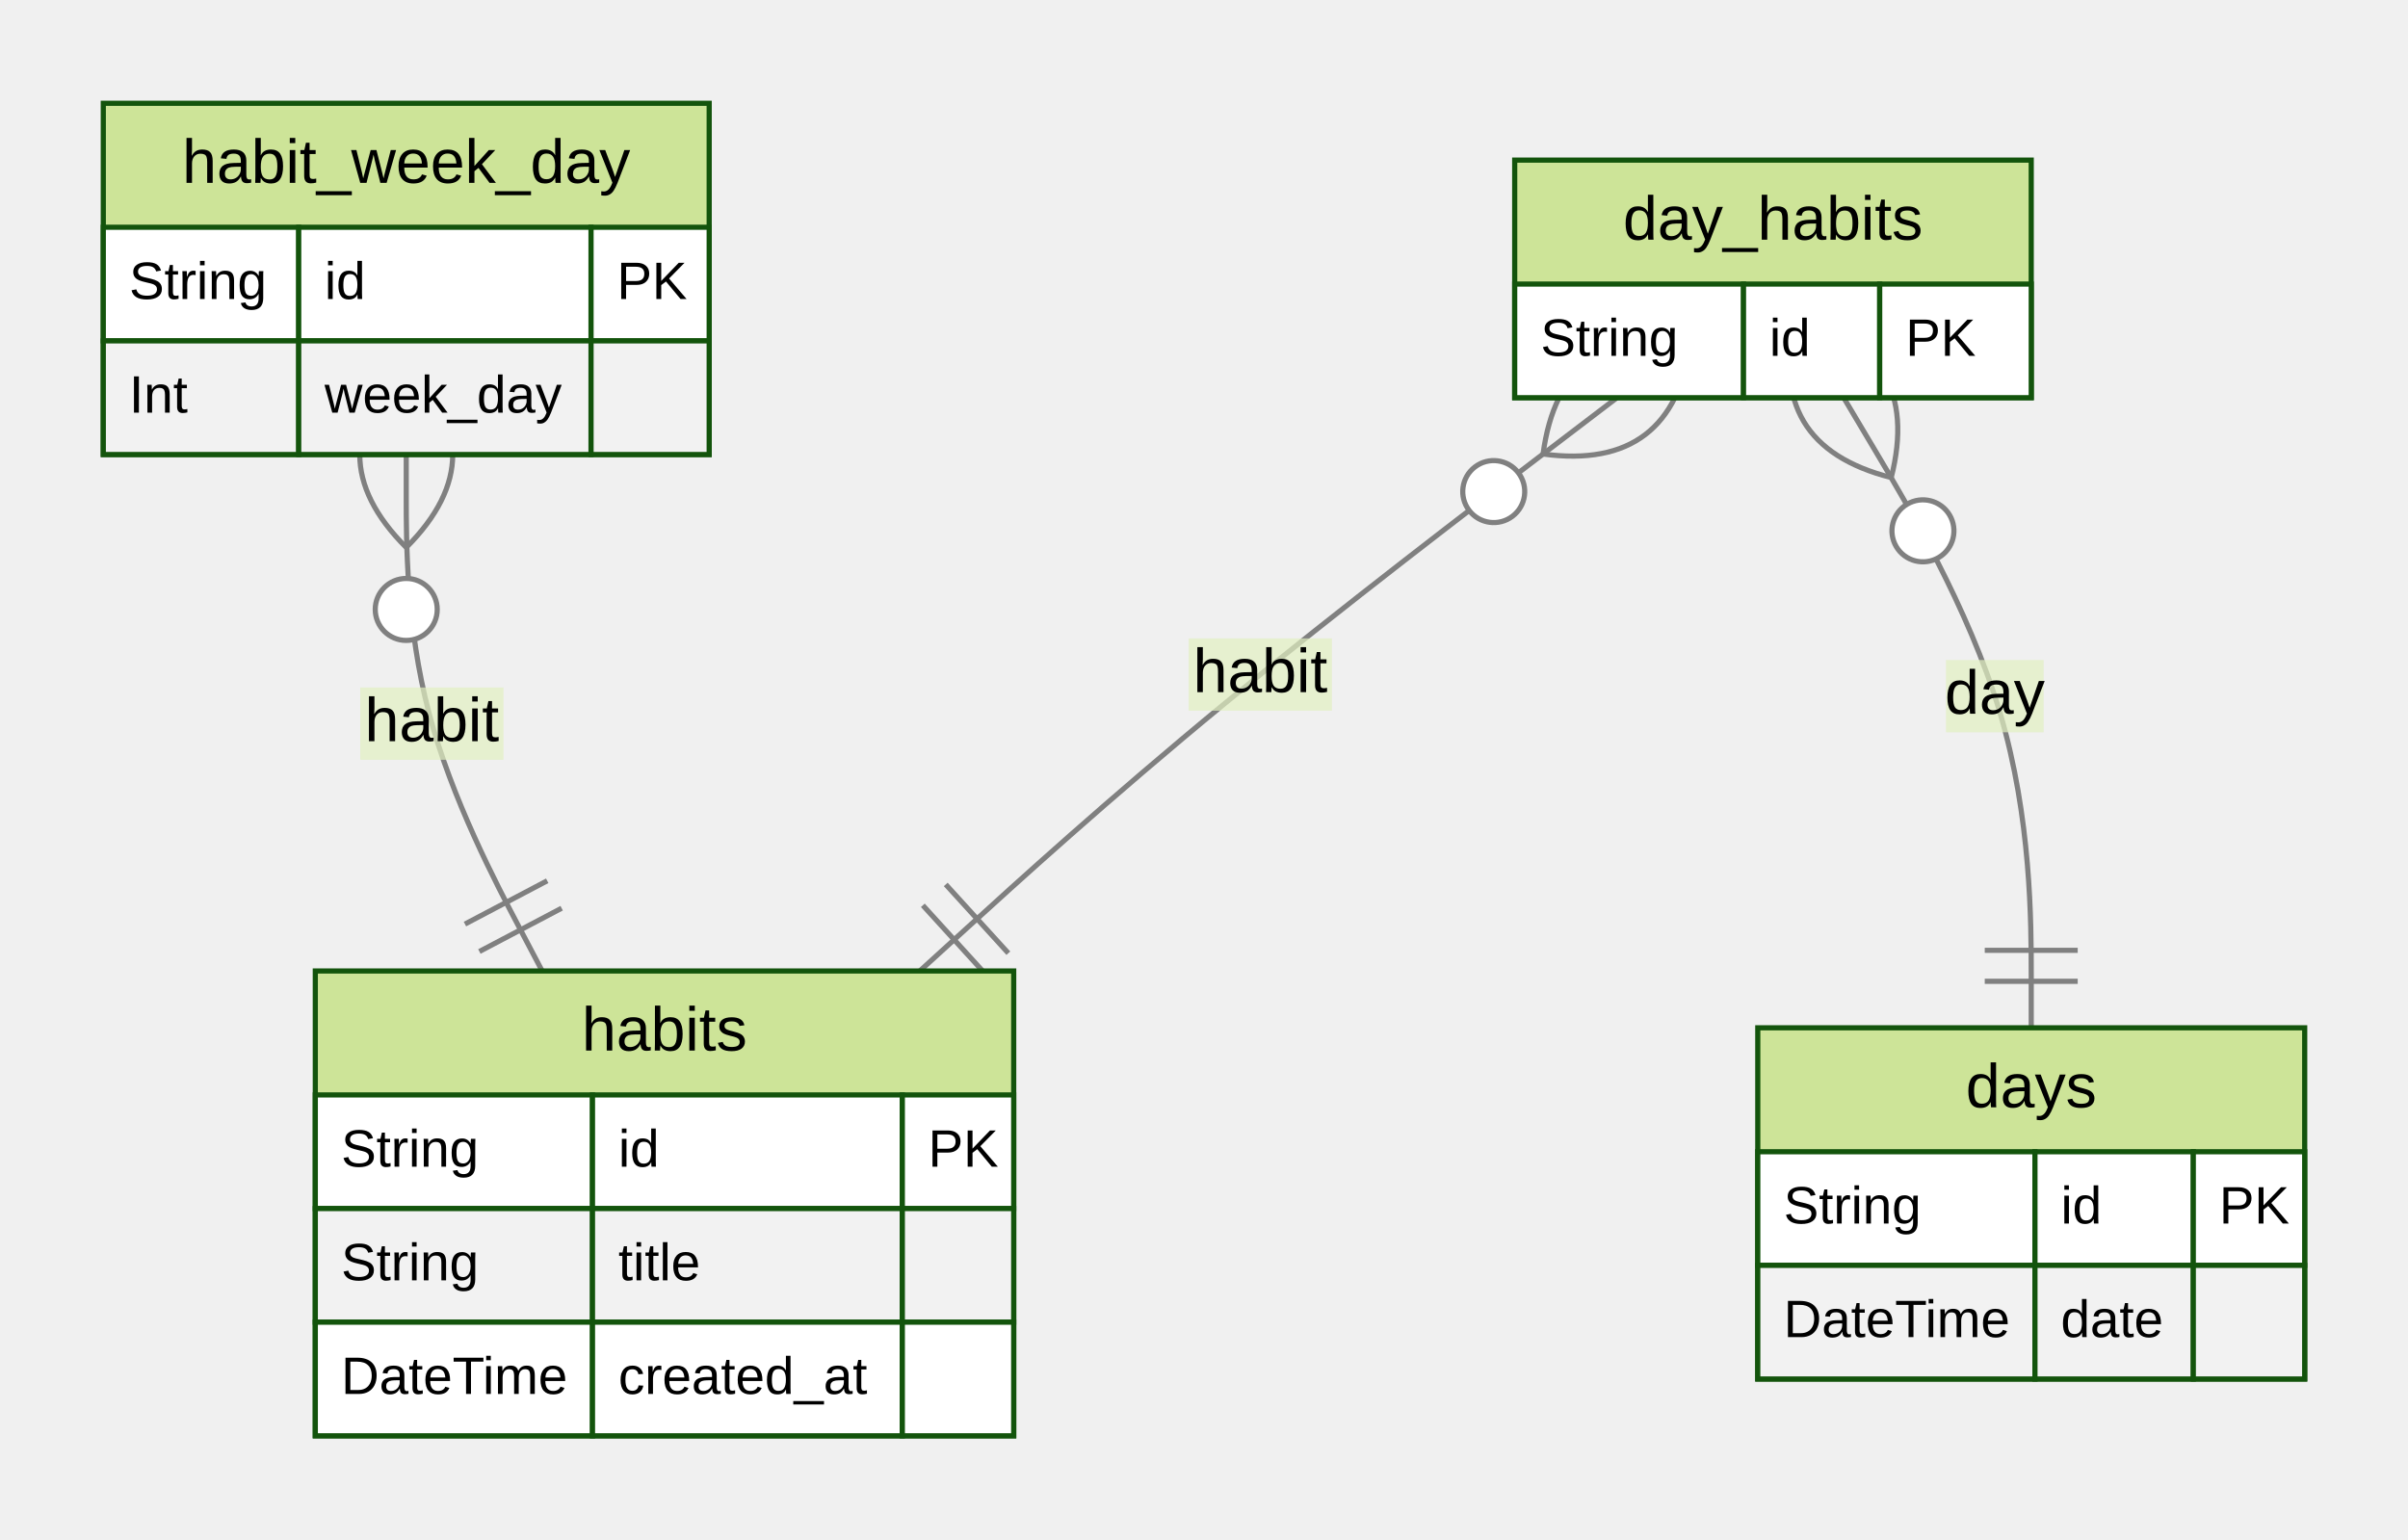
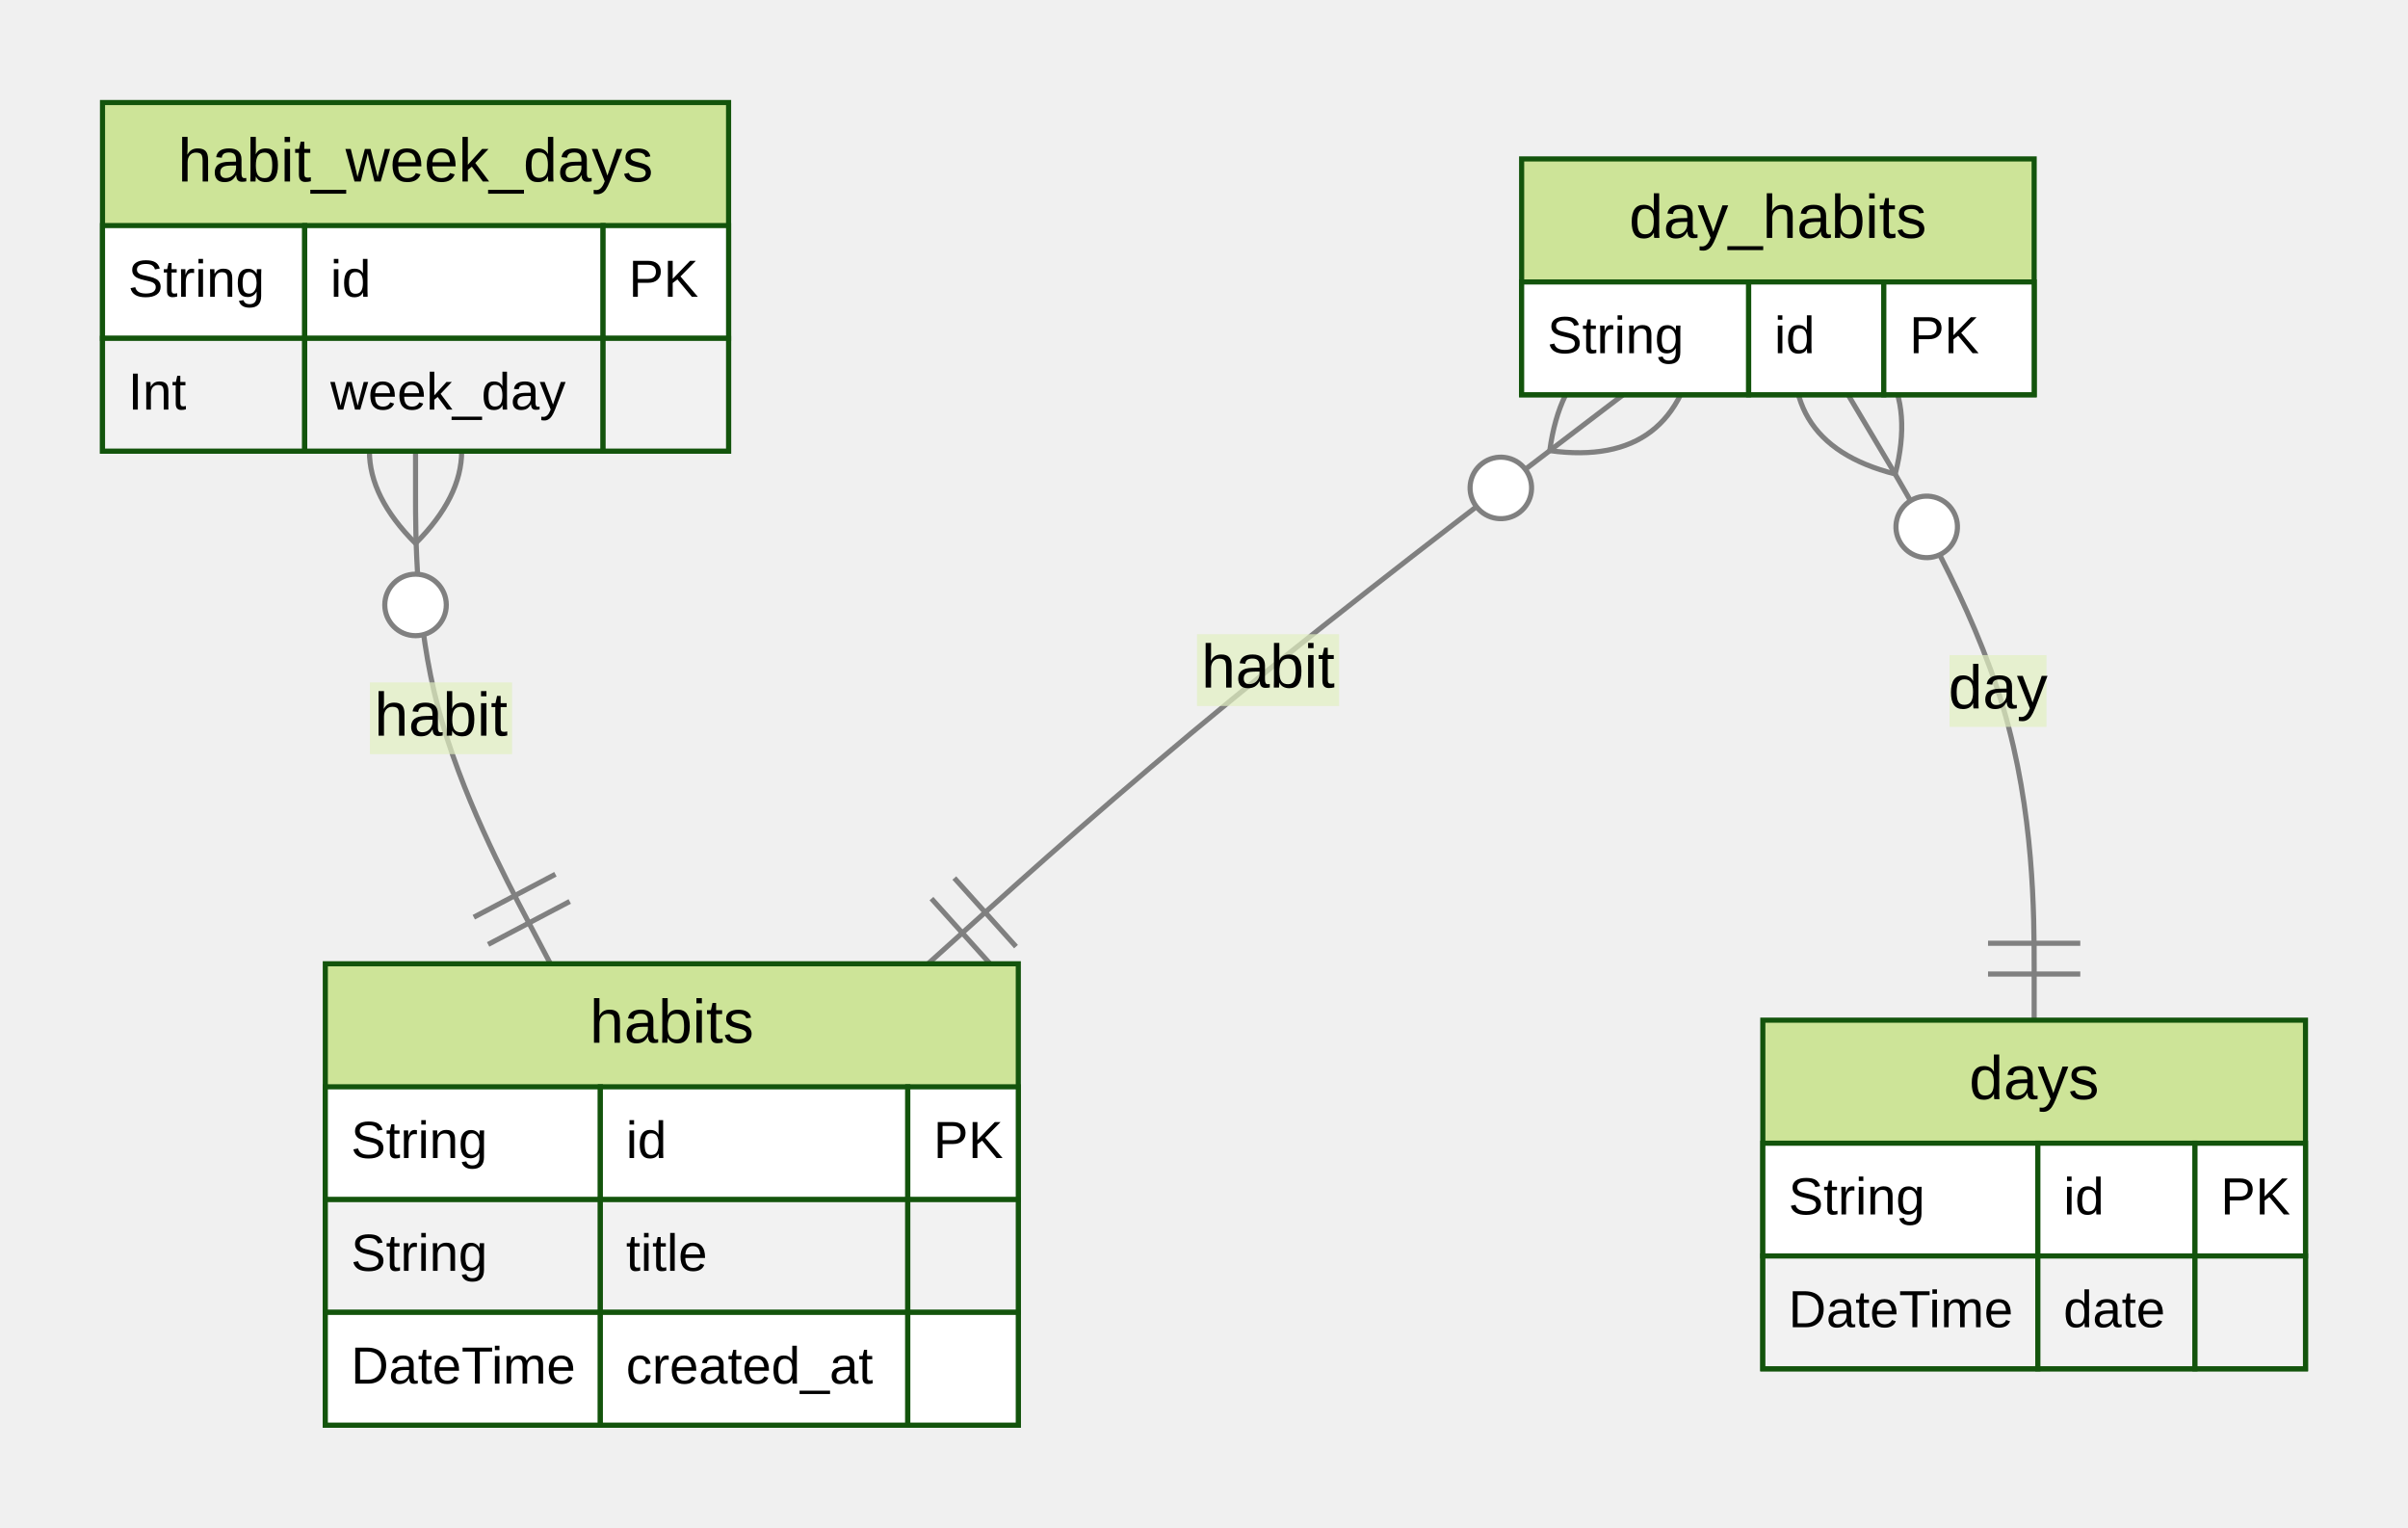
- <svg xmlns="http://www.w3.org/2000/svg" aria-roledescription="er" viewBox="0 0 466.188 298" style="max-width: 466.188px; background-color: white;" width="100%" id="mermaid-0">
+ <svg xmlns="http://www.w3.org/2000/svg" aria-roledescription="er" viewBox="0 0 469.832 298" style="max-width: 469.832px; background-color: white;" width="100%" id="mermaid-0">
  <style>#mermaid-0{font-family:"trebuchet ms",verdana,arial,sans-serif;font-size:16px;fill:#000000;}#mermaid-0 .error-icon{fill:#552222;}#mermaid-0 .error-text{fill:#552222;stroke:#552222;}#mermaid-0 .edge-thickness-normal{stroke-width:2px;}#mermaid-0 .edge-thickness-thick{stroke-width:3.5px;}#mermaid-0 .edge-pattern-solid{stroke-dasharray:0;}#mermaid-0 .edge-pattern-dashed{stroke-dasharray:3;}#mermaid-0 .edge-pattern-dotted{stroke-dasharray:2;}#mermaid-0 .marker{fill:#000000;stroke:#000000;}#mermaid-0 .marker.cross{stroke:#000000;}#mermaid-0 svg{font-family:"trebuchet ms",verdana,arial,sans-serif;font-size:16px;}#mermaid-0 .entityBox{fill:#cde498;stroke:#13540c;}#mermaid-0 .attributeBoxOdd{fill:#ffffff;stroke:#13540c;}#mermaid-0 .attributeBoxEven{fill:#f2f2f2;stroke:#13540c;}#mermaid-0 .relationshipLabelBox{fill:hsl(78.158, 58.462%, 84.51%);opacity:0.7;background-color:hsl(78.158, 58.462%, 84.51%);}#mermaid-0 .relationshipLabelBox rect{opacity:0.5;}#mermaid-0 .relationshipLine{stroke:#000000;}#mermaid-0 .entityTitleText{text-anchor:middle;font-size:18px;fill:#000000;}#mermaid-0 :root{--mermaid-font-family:"trebuchet ms",verdana,arial,sans-serif;}</style>
  <g />
  <defs>
    <marker orient="auto" markerHeight="18" markerWidth="18" refY="9" refX="0" id="ONLY_ONE_START">
      <path d="M9,0 L9,18 M15,0 L15,18" fill="none" stroke="gray" />
    </marker>
  </defs>
  <defs>
    <marker orient="auto" markerHeight="18" markerWidth="18" refY="9" refX="18" id="ONLY_ONE_END">
      <path d="M3,0 L3,18 M9,0 L9,18" fill="none" stroke="gray" />
    </marker>
  </defs>
  <defs>
    <marker orient="auto" markerHeight="18" markerWidth="30" refY="9" refX="0" id="ZERO_OR_ONE_START">
      <circle r="6" cy="9" cx="21" fill="white" stroke="gray" />
      <path d="M9,0 L9,18" fill="none" stroke="gray" />
    </marker>
  </defs>
  <defs>
    <marker orient="auto" markerHeight="18" markerWidth="30" refY="9" refX="30" id="ZERO_OR_ONE_END">
      <circle r="6" cy="9" cx="9" fill="white" stroke="gray" />
      <path d="M21,0 L21,18" fill="none" stroke="gray" />
    </marker>
  </defs>
  <defs>
    <marker orient="auto" markerHeight="36" markerWidth="45" refY="18" refX="18" id="ONE_OR_MORE_START">
      <path d="M0,18 Q 18,0 36,18 Q 18,36 0,18 M42,9 L42,27" fill="none" stroke="gray" />
    </marker>
  </defs>
  <defs>
    <marker orient="auto" markerHeight="36" markerWidth="45" refY="18" refX="27" id="ONE_OR_MORE_END">
      <path d="M3,9 L3,27 M9,18 Q27,0 45,18 Q27,36 9,18" fill="none" stroke="gray" />
    </marker>
  </defs>
  <defs>
    <marker orient="auto" markerHeight="36" markerWidth="57" refY="18" refX="18" id="ZERO_OR_MORE_START">
      <circle r="6" cy="18" cx="48" fill="white" stroke="gray" />
      <path d="M0,18 Q18,0 36,18 Q18,36 0,18" fill="none" stroke="gray" />
    </marker>
  </defs>
  <defs>
    <marker orient="auto" markerHeight="36" markerWidth="57" refY="18" refX="39" id="ZERO_OR_MORE_END">
      <circle r="6" cy="18" cx="9" fill="white" stroke="gray" />
      <path d="M21,18 Q39,0 57,18 Q39,36 21,18" fill="none" stroke="gray" />
    </marker>
  </defs>
-   <path style="stroke: gray; fill: none;" marker-start="url(#ZERO_OR_MORE_START)" marker-end="url(#ONLY_ONE_END)" d="M78.648,88L78.648,96.333C78.648,104.667,78.648,121.333,83.034,138C87.42,154.667,96.192,171.333,100.578,179.667L104.964,188" class="er relationshipLine" />
-   <path style="stroke: gray; fill: none;" marker-start="url(#ZERO_OR_MORE_START)" marker-end="url(#ONLY_ONE_END)" d="M356.937,77L362.988,87.167C369.04,97.333,381.143,117.667,387.195,138C393.246,158.333,393.246,178.667,393.246,188.833L393.246,199" class="er relationshipLine" />
-   <path style="stroke: gray; fill: none;" marker-start="url(#ZERO_OR_MORE_START)" marker-end="url(#ONLY_ONE_END)" d="M313.052,77L299.706,87.167C286.359,97.333,259.666,117.667,237.168,136.167C214.67,154.667,196.368,171.333,187.216,179.667L178.065,188" class="er relationshipLine" />
-   <g transform="translate(61.04297,188 )" id="entity-habits-d433cc75-0767-40e6-824d-59910b68f284">
+   <path style="stroke: gray; fill: none;" marker-start="url(#ZERO_OR_MORE_START)" marker-end="url(#ONLY_ONE_END)" d="M81.078,88L81.078,96.333C81.078,104.667,81.078,121.333,85.464,138C89.85,154.667,98.622,171.333,103.008,179.667L107.394,188" class="er relationshipLine" />
+   <path style="stroke: gray; fill: none;" marker-start="url(#ZERO_OR_MORE_START)" marker-end="url(#ONLY_ONE_END)" d="M360.581,77L366.633,87.167C372.684,97.333,384.787,117.667,390.839,138C396.891,158.333,396.891,178.667,396.891,188.833L396.891,199" class="er relationshipLine" />
+   <path style="stroke: gray; fill: none;" marker-start="url(#ZERO_OR_MORE_START)" marker-end="url(#ONLY_ONE_END)" d="M316.697,77L303.35,87.167C290.004,97.333,263.31,117.667,240.706,136.167C218.102,154.667,199.586,171.333,190.328,179.667L181.07,188" class="er relationshipLine" />
+   <g transform="translate(63.47266,188 )" id="entity-habits-3cc51a48-89aa-4748-b60d-c258ed2e6f9f">
    <rect height="90" width="135.211" y="0" x="0" class="er entityBox" />
-     <text style="dominant-baseline: middle; text-anchor: middle; font-size: 12px;" transform="translate(67.60547,12)" y="0" x="0" id="text-entity-habits-d433cc75-0767-40e6-824d-59910b68f284" class="er entityLabel">habits</text>
+     <text style="dominant-baseline: middle; text-anchor: middle; font-size: 12px;" transform="translate(67.60547,12)" y="0" x="0" id="text-entity-habits-3cc51a48-89aa-4748-b60d-c258ed2e6f9f" class="er entityLabel">habits</text>
    <rect height="22" width="53.664" y="24" x="0" class="er attributeBoxOdd" />
-     <text style="dominant-baseline: middle; font-size: 10.2px;" transform="translate(5,35)" y="0" x="0" id="text-entity-habits-d433cc75-0767-40e6-824d-59910b68f284-attr-1-type" class="er entityLabel">String</text>
+     <text style="dominant-baseline: middle; font-size: 10.2px;" transform="translate(5,35)" y="0" x="0" id="text-entity-habits-3cc51a48-89aa-4748-b60d-c258ed2e6f9f-attr-1-type" class="er entityLabel">String</text>
    <rect height="22" width="59.984" y="24" x="53.664" class="er attributeBoxOdd" />
-     <text style="dominant-baseline: middle; font-size: 10.2px;" transform="translate(58.66406,35)" y="0" x="0" id="text-entity-habits-d433cc75-0767-40e6-824d-59910b68f284-attr-1-name" class="er entityLabel">id</text>
+     <text style="dominant-baseline: middle; font-size: 10.2px;" transform="translate(58.66406,35)" y="0" x="0" id="text-entity-habits-3cc51a48-89aa-4748-b60d-c258ed2e6f9f-attr-1-name" class="er entityLabel">id</text>
    <rect height="22" width="21.562" y="24" x="113.648" class="er attributeBoxOdd" />
-     <text style="dominant-baseline: middle; font-size: 10.2px;" transform="translate(118.6484,35)" y="0" x="0" id="text-entity-habits-d433cc75-0767-40e6-824d-59910b68f284-attr-1-key" class="er entityLabel">PK</text>
+     <text style="dominant-baseline: middle; font-size: 10.2px;" transform="translate(118.6484,35)" y="0" x="0" id="text-entity-habits-3cc51a48-89aa-4748-b60d-c258ed2e6f9f-attr-1-key" class="er entityLabel">PK</text>
    <rect height="22" width="53.664" y="46" x="0" class="er attributeBoxEven" />
-     <text style="dominant-baseline: middle; font-size: 10.2px;" transform="translate(5,57)" y="0" x="0" id="text-entity-habits-d433cc75-0767-40e6-824d-59910b68f284-attr-2-type" class="er entityLabel">String</text>
+     <text style="dominant-baseline: middle; font-size: 10.2px;" transform="translate(5,57)" y="0" x="0" id="text-entity-habits-3cc51a48-89aa-4748-b60d-c258ed2e6f9f-attr-2-type" class="er entityLabel">String</text>
    <rect height="22" width="59.984" y="46" x="53.664" class="er attributeBoxEven" />
-     <text style="dominant-baseline: middle; font-size: 10.2px;" transform="translate(58.66406,57)" y="0" x="0" id="text-entity-habits-d433cc75-0767-40e6-824d-59910b68f284-attr-2-name" class="er entityLabel">title</text>
+     <text style="dominant-baseline: middle; font-size: 10.2px;" transform="translate(58.66406,57)" y="0" x="0" id="text-entity-habits-3cc51a48-89aa-4748-b60d-c258ed2e6f9f-attr-2-name" class="er entityLabel">title</text>
    <rect height="22" width="21.562" y="46" x="113.648" class="er attributeBoxEven" />
-     <text style="dominant-baseline: middle; font-size: 10.2px;" transform="translate(118.6484,57)" y="0" x="0" id="text-entity-habits-d433cc75-0767-40e6-824d-59910b68f284-attr-2-key" class="er entityLabel" />
+     <text style="dominant-baseline: middle; font-size: 10.2px;" transform="translate(118.6484,57)" y="0" x="0" id="text-entity-habits-3cc51a48-89aa-4748-b60d-c258ed2e6f9f-attr-2-key" class="er entityLabel" />
    <rect height="22" width="53.664" y="68" x="0" class="er attributeBoxOdd" />
-     <text style="dominant-baseline: middle; font-size: 10.2px;" transform="translate(5,79)" y="0" x="0" id="text-entity-habits-d433cc75-0767-40e6-824d-59910b68f284-attr-3-type" class="er entityLabel">DateTime</text>
+     <text style="dominant-baseline: middle; font-size: 10.2px;" transform="translate(5,79)" y="0" x="0" id="text-entity-habits-3cc51a48-89aa-4748-b60d-c258ed2e6f9f-attr-3-type" class="er entityLabel">DateTime</text>
    <rect height="22" width="59.984" y="68" x="53.664" class="er attributeBoxOdd" />
-     <text style="dominant-baseline: middle; font-size: 10.2px;" transform="translate(58.66406,79)" y="0" x="0" id="text-entity-habits-d433cc75-0767-40e6-824d-59910b68f284-attr-3-name" class="er entityLabel">created_at</text>
+     <text style="dominant-baseline: middle; font-size: 10.2px;" transform="translate(58.66406,79)" y="0" x="0" id="text-entity-habits-3cc51a48-89aa-4748-b60d-c258ed2e6f9f-attr-3-name" class="er entityLabel">created_at</text>
    <rect height="22" width="21.562" y="68" x="113.648" class="er attributeBoxOdd" />
-     <text style="dominant-baseline: middle; font-size: 10.2px;" transform="translate(118.6484,79)" y="0" x="0" id="text-entity-habits-d433cc75-0767-40e6-824d-59910b68f284-attr-3-key" class="er entityLabel" />
+     <text style="dominant-baseline: middle; font-size: 10.2px;" transform="translate(118.6484,79)" y="0" x="0" id="text-entity-habits-3cc51a48-89aa-4748-b60d-c258ed2e6f9f-attr-3-key" class="er entityLabel" />
  </g>
-   <g transform="translate(20,20 )" id="entity-habitweekday-1ebca2b9-6dea-4e02-aaab-d8cacc8e0739">
-     <rect height="68" width="117.297" y="0" x="0" class="er entityBox" />
-     <text style="dominant-baseline: middle; text-anchor: middle; font-size: 12px;" transform="translate(58.64844,12)" y="0" x="0" id="text-entity-habitweekday-1ebca2b9-6dea-4e02-aaab-d8cacc8e0739" class="er entityLabel">habit_week_day</text>
-     <rect height="22" width="37.831" y="24" x="0" class="er attributeBoxOdd" />
-     <text style="dominant-baseline: middle; font-size: 10.2px;" transform="translate(5,35)" y="0" x="0" id="text-entity-habitweekday-1ebca2b9-6dea-4e02-aaab-d8cacc8e0739-attr-1-type" class="er entityLabel">String</text>
-     <rect height="22" width="56.596" y="24" x="37.831" class="er attributeBoxOdd" />
-     <text style="dominant-baseline: middle; font-size: 10.2px;" transform="translate(42.83073,35)" y="0" x="0" id="text-entity-habitweekday-1ebca2b9-6dea-4e02-aaab-d8cacc8e0739-attr-1-name" class="er entityLabel">id</text>
-     <rect height="22" width="22.87" y="24" x="94.427" class="er attributeBoxOdd" />
-     <text style="dominant-baseline: middle; font-size: 10.2px;" transform="translate(99.42708,35)" y="0" x="0" id="text-entity-habitweekday-1ebca2b9-6dea-4e02-aaab-d8cacc8e0739-attr-1-key" class="er entityLabel">PK</text>
-     <rect height="22" width="37.831" y="46" x="0" class="er attributeBoxEven" />
-     <text style="dominant-baseline: middle; font-size: 10.2px;" transform="translate(5,57)" y="0" x="0" id="text-entity-habitweekday-1ebca2b9-6dea-4e02-aaab-d8cacc8e0739-attr-2-type" class="er entityLabel">Int</text>
-     <rect height="22" width="56.596" y="46" x="37.831" class="er attributeBoxEven" />
-     <text style="dominant-baseline: middle; font-size: 10.2px;" transform="translate(42.83073,57)" y="0" x="0" id="text-entity-habitweekday-1ebca2b9-6dea-4e02-aaab-d8cacc8e0739-attr-2-name" class="er entityLabel">week_day</text>
-     <rect height="22" width="22.87" y="46" x="94.427" class="er attributeBoxEven" />
-     <text style="dominant-baseline: middle; font-size: 10.2px;" transform="translate(99.42708,57)" y="0" x="0" id="text-entity-habitweekday-1ebca2b9-6dea-4e02-aaab-d8cacc8e0739-attr-2-key" class="er entityLabel" />
+   <g transform="translate(20,20 )" id="entity-habitweekdays-922fbea8-94f9-4376-a9bf-0fdc5415e15d">
+     <rect height="68" width="122.156" y="0" x="0" class="er entityBox" />
+     <text style="dominant-baseline: middle; text-anchor: middle; font-size: 12px;" transform="translate(61.07812,12)" y="0" x="0" id="text-entity-habitweekdays-922fbea8-94f9-4376-a9bf-0fdc5415e15d" class="er entityLabel">habit_week_days</text>
+     <rect height="22" width="39.451" y="24" x="0" class="er attributeBoxOdd" />
+     <text style="dominant-baseline: middle; font-size: 10.2px;" transform="translate(5,35)" y="0" x="0" id="text-entity-habitweekdays-922fbea8-94f9-4376-a9bf-0fdc5415e15d-attr-1-type" class="er entityLabel">String</text>
+     <rect height="22" width="58.216" y="24" x="39.451" class="er attributeBoxOdd" />
+     <text style="dominant-baseline: middle; font-size: 10.2px;" transform="translate(44.45052,35)" y="0" x="0" id="text-entity-habitweekdays-922fbea8-94f9-4376-a9bf-0fdc5415e15d-attr-1-name" class="er entityLabel">id</text>
+     <rect height="22" width="24.49" y="24" x="97.667" class="er attributeBoxOdd" />
+     <text style="dominant-baseline: middle; font-size: 10.2px;" transform="translate(102.6667,35)" y="0" x="0" id="text-entity-habitweekdays-922fbea8-94f9-4376-a9bf-0fdc5415e15d-attr-1-key" class="er entityLabel">PK</text>
+     <rect height="22" width="39.451" y="46" x="0" class="er attributeBoxEven" />
+     <text style="dominant-baseline: middle; font-size: 10.2px;" transform="translate(5,57)" y="0" x="0" id="text-entity-habitweekdays-922fbea8-94f9-4376-a9bf-0fdc5415e15d-attr-2-type" class="er entityLabel">Int</text>
+     <rect height="22" width="58.216" y="46" x="39.451" class="er attributeBoxEven" />
+     <text style="dominant-baseline: middle; font-size: 10.2px;" transform="translate(44.45052,57)" y="0" x="0" id="text-entity-habitweekdays-922fbea8-94f9-4376-a9bf-0fdc5415e15d-attr-2-name" class="er entityLabel">week_day</text>
+     <rect height="22" width="24.49" y="46" x="97.667" class="er attributeBoxEven" />
+     <text style="dominant-baseline: middle; font-size: 10.2px;" transform="translate(102.6667,57)" y="0" x="0" id="text-entity-habitweekdays-922fbea8-94f9-4376-a9bf-0fdc5415e15d-attr-2-key" class="er entityLabel" />
  </g>
-   <g transform="translate(340.3047,199 )" id="entity-days-3c88bcb5-4c13-41d2-bcb0-6d032ec89301">
+   <g transform="translate(343.9492,199 )" id="entity-days-489c12e7-f764-465e-b50b-a96f81c387e3">
    <rect height="68" width="105.883" y="0" x="0" class="er entityBox" />
-     <text style="dominant-baseline: middle; text-anchor: middle; font-size: 12px;" transform="translate(52.94141,12)" y="0" x="0" id="text-entity-days-3c88bcb5-4c13-41d2-bcb0-6d032ec89301" class="er entityLabel">days</text>
+     <text style="dominant-baseline: middle; text-anchor: middle; font-size: 12px;" transform="translate(52.94141,12)" y="0" x="0" id="text-entity-days-489c12e7-f764-465e-b50b-a96f81c387e3" class="er entityLabel">days</text>
    <rect height="22" width="53.664" y="24" x="0" class="er attributeBoxOdd" />
-     <text style="dominant-baseline: middle; font-size: 10.2px;" transform="translate(5,35)" y="0" x="0" id="text-entity-days-3c88bcb5-4c13-41d2-bcb0-6d032ec89301-attr-1-type" class="er entityLabel">String</text>
+     <text style="dominant-baseline: middle; font-size: 10.2px;" transform="translate(5,35)" y="0" x="0" id="text-entity-days-489c12e7-f764-465e-b50b-a96f81c387e3-attr-1-type" class="er entityLabel">String</text>
    <rect height="22" width="30.656" y="24" x="53.664" class="er attributeBoxOdd" />
-     <text style="dominant-baseline: middle; font-size: 10.2px;" transform="translate(58.66406,35)" y="0" x="0" id="text-entity-days-3c88bcb5-4c13-41d2-bcb0-6d032ec89301-attr-1-name" class="er entityLabel">id</text>
+     <text style="dominant-baseline: middle; font-size: 10.2px;" transform="translate(58.66406,35)" y="0" x="0" id="text-entity-days-489c12e7-f764-465e-b50b-a96f81c387e3-attr-1-name" class="er entityLabel">id</text>
    <rect height="22" width="21.562" y="24" x="84.32" class="er attributeBoxOdd" />
-     <text style="dominant-baseline: middle; font-size: 10.2px;" transform="translate(89.32031,35)" y="0" x="0" id="text-entity-days-3c88bcb5-4c13-41d2-bcb0-6d032ec89301-attr-1-key" class="er entityLabel">PK</text>
+     <text style="dominant-baseline: middle; font-size: 10.2px;" transform="translate(89.32031,35)" y="0" x="0" id="text-entity-days-489c12e7-f764-465e-b50b-a96f81c387e3-attr-1-key" class="er entityLabel">PK</text>
    <rect height="22" width="53.664" y="46" x="0" class="er attributeBoxEven" />
-     <text style="dominant-baseline: middle; font-size: 10.2px;" transform="translate(5,57)" y="0" x="0" id="text-entity-days-3c88bcb5-4c13-41d2-bcb0-6d032ec89301-attr-2-type" class="er entityLabel">DateTime</text>
+     <text style="dominant-baseline: middle; font-size: 10.2px;" transform="translate(5,57)" y="0" x="0" id="text-entity-days-489c12e7-f764-465e-b50b-a96f81c387e3-attr-2-type" class="er entityLabel">DateTime</text>
    <rect height="22" width="30.656" y="46" x="53.664" class="er attributeBoxEven" />
-     <text style="dominant-baseline: middle; font-size: 10.2px;" transform="translate(58.66406,57)" y="0" x="0" id="text-entity-days-3c88bcb5-4c13-41d2-bcb0-6d032ec89301-attr-2-name" class="er entityLabel">date</text>
+     <text style="dominant-baseline: middle; font-size: 10.2px;" transform="translate(58.66406,57)" y="0" x="0" id="text-entity-days-489c12e7-f764-465e-b50b-a96f81c387e3-attr-2-name" class="er entityLabel">date</text>
    <rect height="22" width="21.562" y="46" x="84.32" class="er attributeBoxEven" />
-     <text style="dominant-baseline: middle; font-size: 10.2px;" transform="translate(89.32031,57)" y="0" x="0" id="text-entity-days-3c88bcb5-4c13-41d2-bcb0-6d032ec89301-attr-2-key" class="er entityLabel" />
+     <text style="dominant-baseline: middle; font-size: 10.2px;" transform="translate(89.32031,57)" y="0" x="0" id="text-entity-days-489c12e7-f764-465e-b50b-a96f81c387e3-attr-2-key" class="er entityLabel" />
  </g>
-   <g transform="translate(293.2461,31 )" id="entity-dayhabits-84f8e023-6603-4230-af71-220652f6811d">
+   <g transform="translate(296.8906,31 )" id="entity-dayhabits-8d1994c9-d8cb-4c8d-a057-467d5b94f96e">
    <rect height="46" width="100" y="0" x="0" class="er entityBox" />
-     <text style="dominant-baseline: middle; text-anchor: middle; font-size: 12px;" transform="translate(50,12)" y="0" x="0" id="text-entity-dayhabits-84f8e023-6603-4230-af71-220652f6811d" class="er entityLabel">day_habits</text>
+     <text style="dominant-baseline: middle; text-anchor: middle; font-size: 12px;" transform="translate(50,12)" y="0" x="0" id="text-entity-dayhabits-8d1994c9-d8cb-4c8d-a057-467d5b94f96e" class="er entityLabel">day_habits</text>
    <rect height="22" width="44.297" y="24" x="0" class="er attributeBoxOdd" />
-     <text style="dominant-baseline: middle; font-size: 10.2px;" transform="translate(5,35)" y="0" x="0" id="text-entity-dayhabits-84f8e023-6603-4230-af71-220652f6811d-attr-1-type" class="er entityLabel">String</text>
+     <text style="dominant-baseline: middle; font-size: 10.2px;" transform="translate(5,35)" y="0" x="0" id="text-entity-dayhabits-8d1994c9-d8cb-4c8d-a057-467d5b94f96e-attr-1-type" class="er entityLabel">String</text>
    <rect height="22" width="26.367" y="24" x="44.297" class="er attributeBoxOdd" />
-     <text style="dominant-baseline: middle; font-size: 10.2px;" transform="translate(49.29688,35)" y="0" x="0" id="text-entity-dayhabits-84f8e023-6603-4230-af71-220652f6811d-attr-1-name" class="er entityLabel">id</text>
+     <text style="dominant-baseline: middle; font-size: 10.2px;" transform="translate(49.29688,35)" y="0" x="0" id="text-entity-dayhabits-8d1994c9-d8cb-4c8d-a057-467d5b94f96e-attr-1-name" class="er entityLabel">id</text>
    <rect height="22" width="29.336" y="24" x="70.664" class="er attributeBoxOdd" />
-     <text style="dominant-baseline: middle; font-size: 10.2px;" transform="translate(75.66406,35)" y="0" x="0" id="text-entity-dayhabits-84f8e023-6603-4230-af71-220652f6811d-attr-1-key" class="er entityLabel">PK</text>
+     <text style="dominant-baseline: middle; font-size: 10.2px;" transform="translate(75.66406,35)" y="0" x="0" id="text-entity-dayhabits-8d1994c9-d8cb-4c8d-a057-467d5b94f96e-attr-1-key" class="er entityLabel">PK</text>
  </g>
-   <rect height="14" width="27.727" y="133.109" x="69.749" class="er relationshipLabelBox" />
-   <text style="text-anchor: middle; dominant-baseline: middle; font-size: 12px;" y="140.109" x="83.612" id="rel1" class="er relationshipLabel">habit</text>
-   <rect height="14" width="18.914" y="127.788" x="376.732" class="er relationshipLabelBox" />
-   <text style="text-anchor: middle; dominant-baseline: middle; font-size: 12px;" y="134.788" x="386.189" id="rel2" class="er relationshipLabel">day</text>
-   <rect height="14" width="27.727" y="123.603" x="230.127" class="er relationshipLabelBox" />
-   <text style="text-anchor: middle; dominant-baseline: middle; font-size: 12px;" y="130.603" x="243.991" id="rel3" class="er relationshipLabel">habit</text>
+   <rect height="14" width="27.727" y="133.109" x="72.179" class="er relationshipLabelBox" />
+   <text style="text-anchor: middle; dominant-baseline: middle; font-size: 12px;" y="140.109" x="86.042" id="rel1" class="er relationshipLabel">habit</text>
+   <rect height="14" width="18.914" y="127.788" x="380.377" class="er relationshipLabelBox" />
+   <text style="text-anchor: middle; dominant-baseline: middle; font-size: 12px;" y="134.788" x="389.834" id="rel2" class="er relationshipLabel">day</text>
+   <rect height="14" width="27.727" y="123.716" x="233.553" class="er relationshipLabelBox" />
+   <text style="text-anchor: middle; dominant-baseline: middle; font-size: 12px;" y="130.716" x="247.417" id="rel3" class="er relationshipLabel">habit</text>
</svg>
